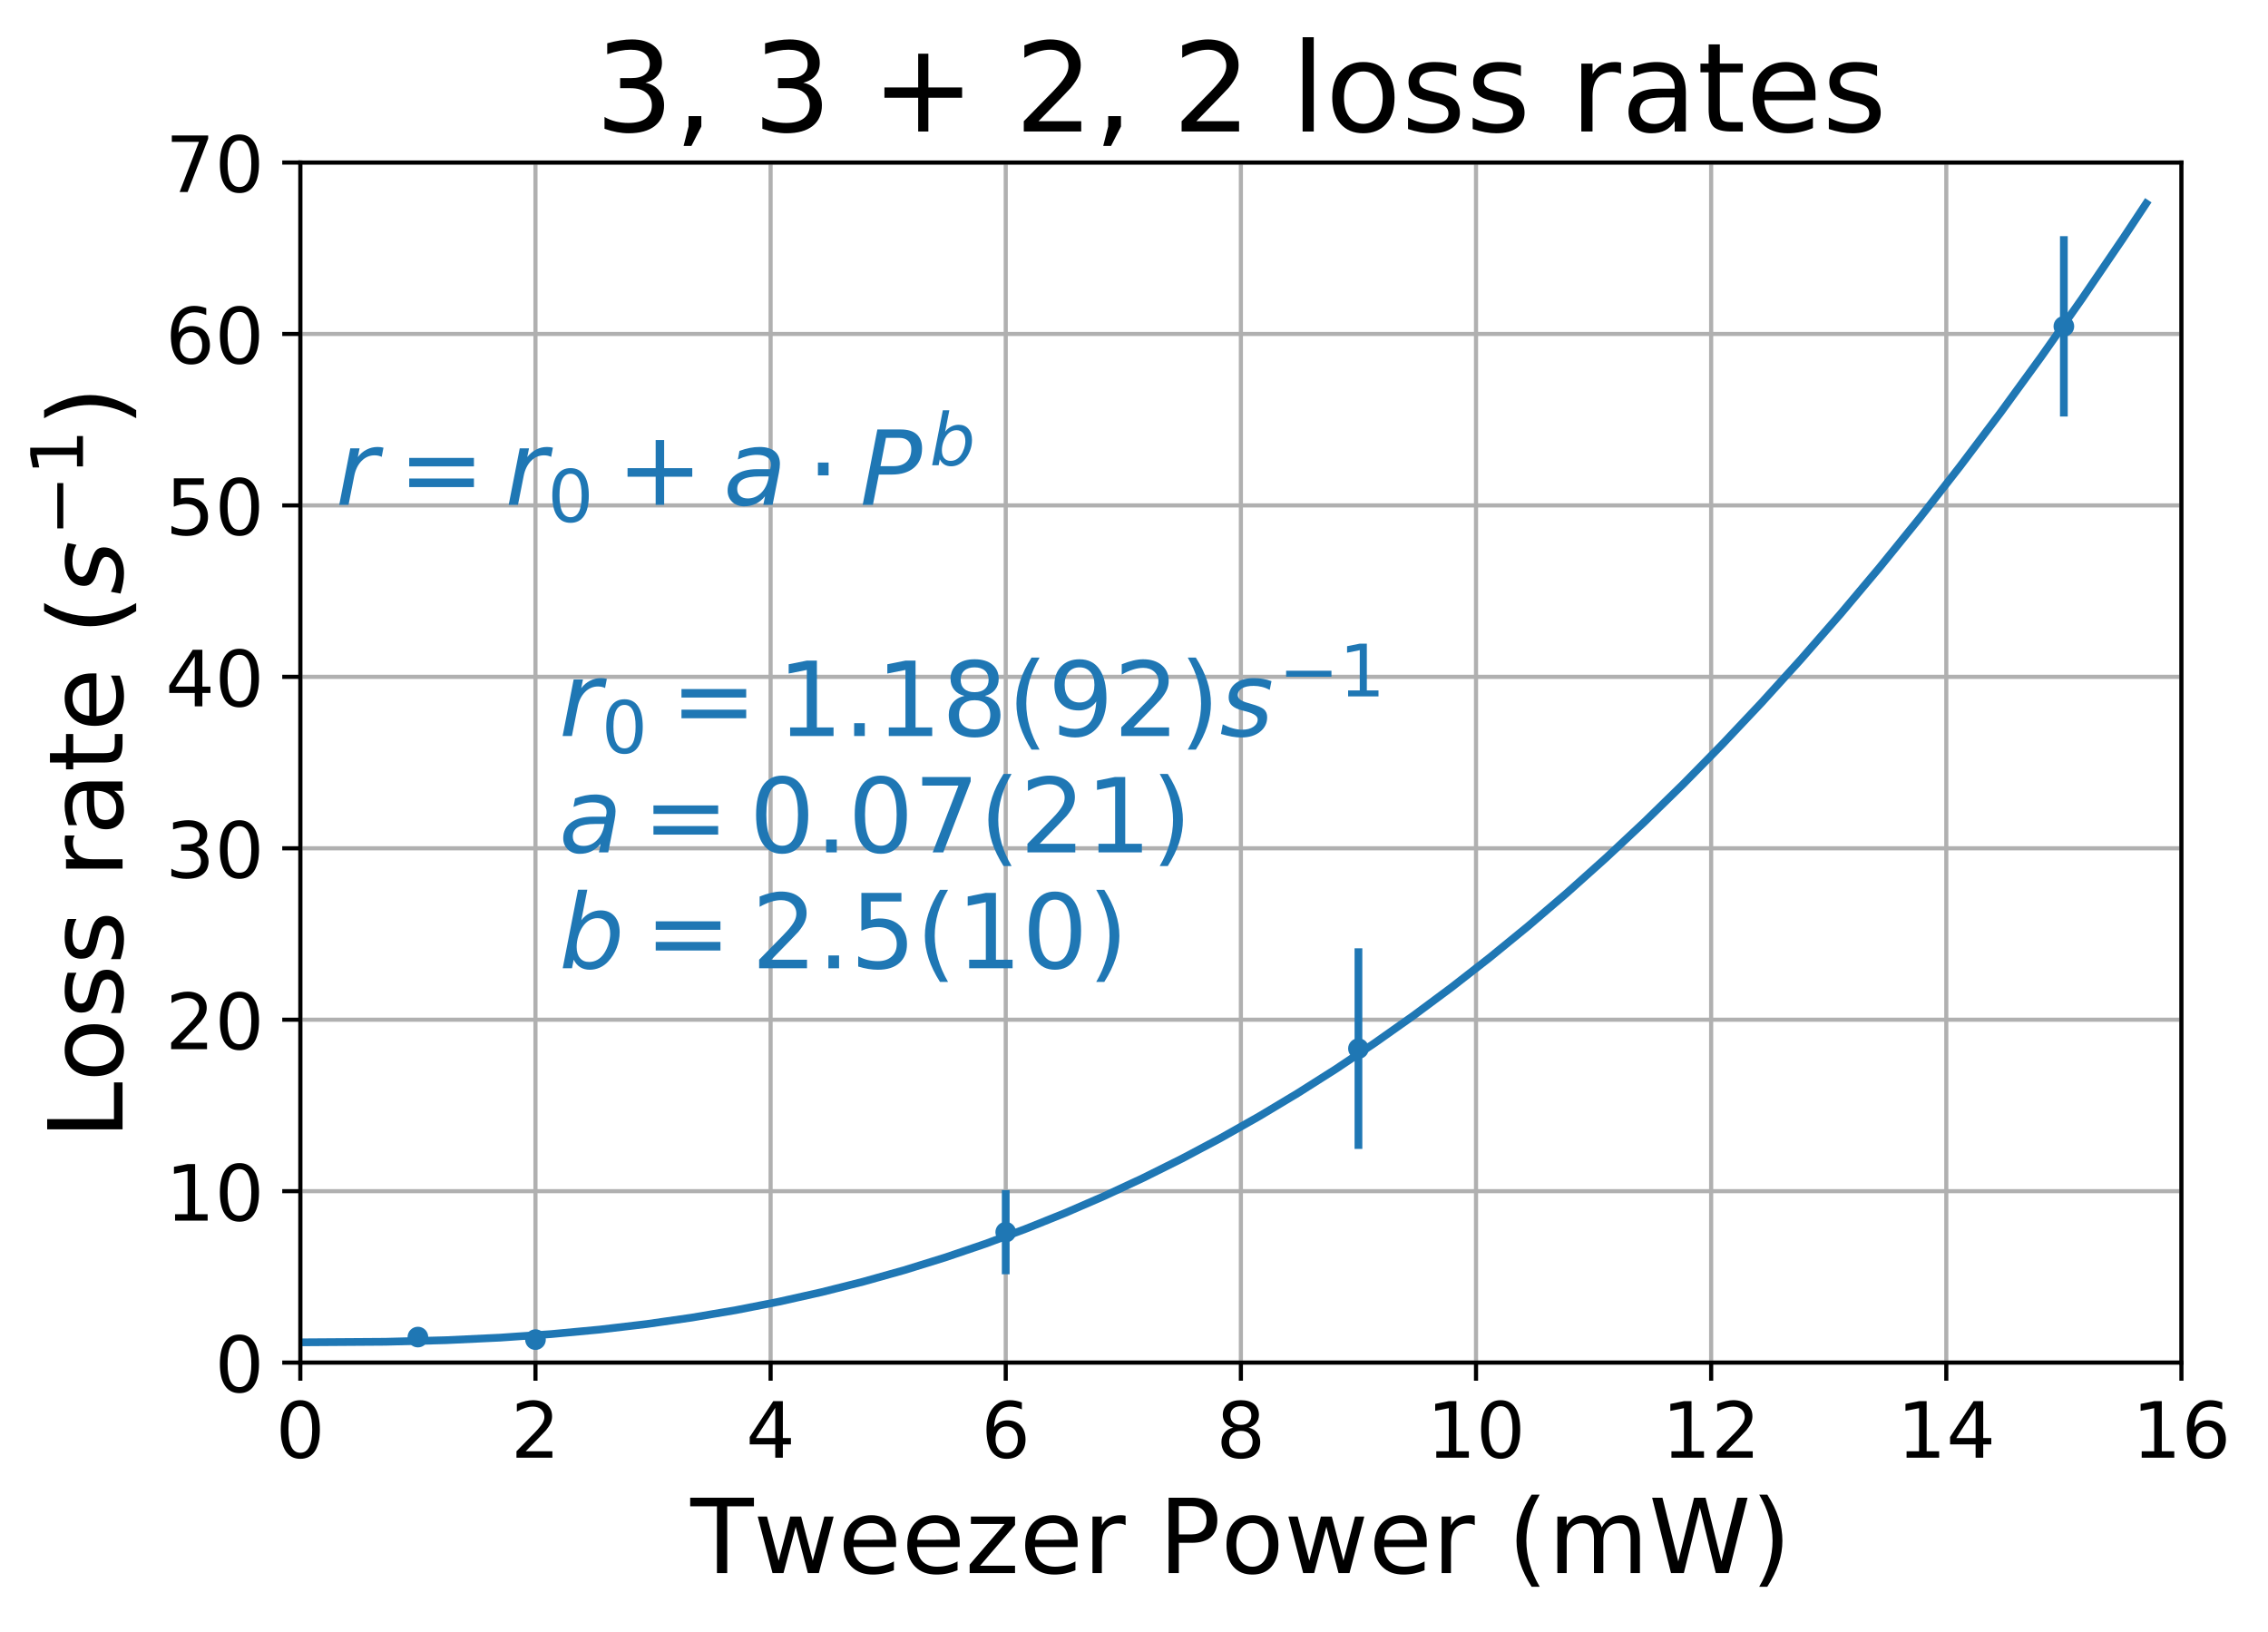
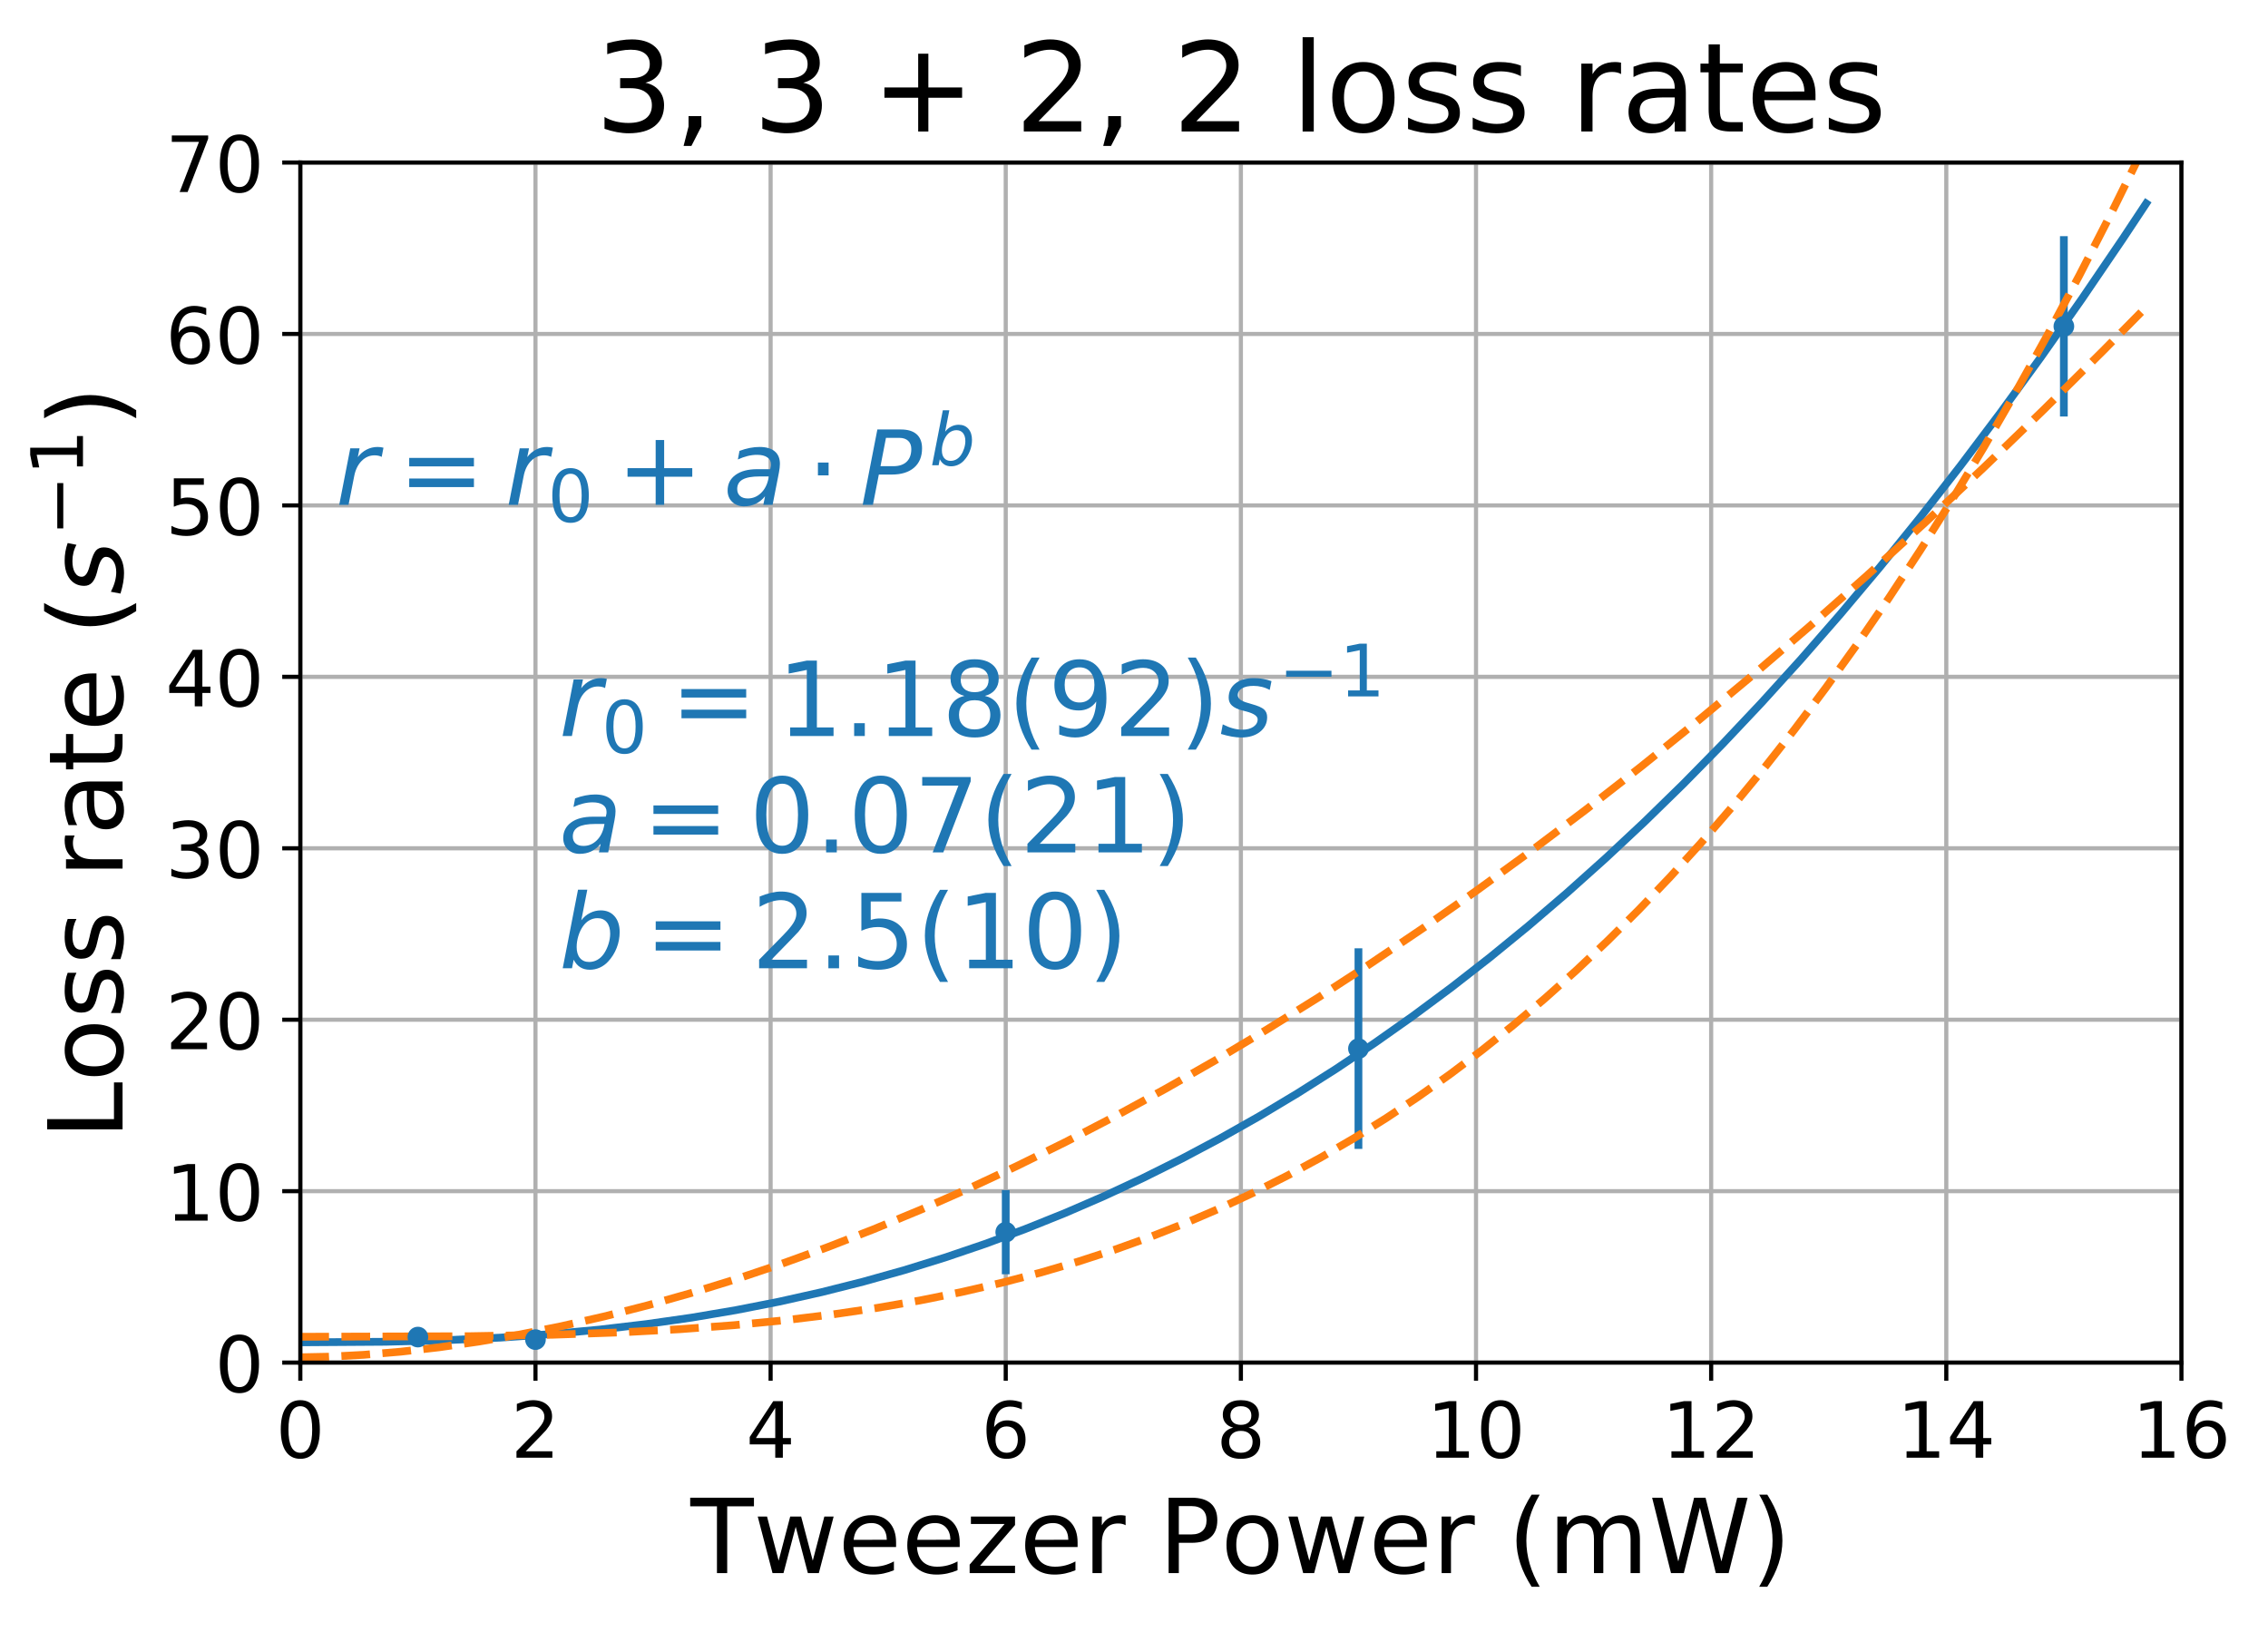
<svg xmlns="http://www.w3.org/2000/svg" xmlns:xlink="http://www.w3.org/1999/xlink" height="315.63pt" version="1.1" viewBox="0 0 438.663 315.63" width="438.663pt">
  <defs>
    <style type="text/css">
*{stroke-linecap:butt;stroke-linejoin:round;}
  </style>
  </defs>
  <g id="figure_1">
    <g id="patch_1">
      <path d="M 0 315.63  L 438.663 315.63  L 438.663 0  L 0 0  z " style="fill:none;" />
    </g>
    <g id="axes_1">
      <g id="patch_2">
        <path d="M 58.087 263.556  L 421.92 263.556  L 421.92 31.436  L 58.087 31.436  z " style="fill:none;" />
      </g>
      <g id="matplotlib.axis_1">
        <g id="xtick_1">
          <g id="line2d_1">
            <path clip-path="url(#pffd0f5ab5b)" d="M 58.087 263.556  L 58.087 31.436  " style="fill:none;stroke:#b0b0b0;stroke-linecap:square;stroke-width:0.8;" />
          </g>
          <g id="line2d_2">
            <defs>
              <path d="M 0 0  L 0 3.5  " id="m005f0a59be" style="stroke:#000000;stroke-width:0.8;" />
            </defs>
            <g>
              <use style="stroke:#000000;stroke-width:0.8;" x="58.087" xlink:href="#m005f0a59be" y="263.556" />
            </g>
          </g>
          <g id="text_1">
            <defs>
              <path d="M 31.781 66.406  Q 24.172 66.406 20.328 58.906  Q 16.5 51.422 16.5 36.375  Q 16.5 21.391 20.328 13.891  Q 24.172 6.391 31.781 6.391  Q 39.453 6.391 43.281 13.891  Q 47.125 21.391 47.125 36.375  Q 47.125 51.422 43.281 58.906  Q 39.453 66.406 31.781 66.406  z M 31.781 74.219  Q 44.047 74.219 50.516 64.516  Q 56.984 54.828 56.984 36.375  Q 56.984 17.969 50.516 8.266  Q 44.047 -1.422 31.781 -1.422  Q 19.531 -1.422 13.062 8.266  Q 6.594 17.969 6.594 36.375  Q 6.594 54.828 13.062 64.516  Q 19.531 74.219 31.781 74.219  z " id="DejaVuSans-48" />
            </defs>
            <g transform="translate(53.31562 281.9539)scale(0.15 -0.15)">
              <use xlink:href="#DejaVuSans-48" />
            </g>
          </g>
        </g>
        <g id="xtick_2">
          <g id="line2d_3">
            <path clip-path="url(#pffd0f5ab5b)" d="M 103.567 263.556  L 103.567 31.436  " style="fill:none;stroke:#b0b0b0;stroke-linecap:square;stroke-width:0.8;" />
          </g>
          <g id="line2d_4">
            <g>
              <use style="stroke:#000000;stroke-width:0.8;" x="103.567" xlink:href="#m005f0a59be" y="263.556" />
            </g>
          </g>
          <g id="text_2">
            <defs>
              <path d="M 19.188 8.297  L 53.609 8.297  L 53.609 0  L 7.328 0  L 7.328 8.297  Q 12.938 14.109 22.625 23.891  Q 32.328 33.688 34.812 36.531  Q 39.547 41.844 41.422 45.531  Q 43.312 49.219 43.312 52.781  Q 43.312 58.594 39.234 62.25  Q 35.156 65.922 28.609 65.922  Q 23.969 65.922 18.812 64.312  Q 13.672 62.703 7.812 59.422  L 7.812 69.391  Q 13.766 71.781 18.938 73  Q 24.125 74.219 28.422 74.219  Q 39.75 74.219 46.484 68.547  Q 53.219 62.891 53.219 53.422  Q 53.219 48.922 51.531 44.891  Q 49.859 40.875 45.406 35.406  Q 44.188 33.984 37.641 27.219  Q 31.109 20.453 19.188 8.297  z " id="DejaVuSans-50" />
            </defs>
            <g transform="translate(98.79462 281.9539)scale(0.15 -0.15)">
              <use xlink:href="#DejaVuSans-50" />
            </g>
          </g>
        </g>
        <g id="xtick_3">
          <g id="line2d_5">
            <path clip-path="url(#pffd0f5ab5b)" d="M 149.046 263.556  L 149.046 31.436  " style="fill:none;stroke:#b0b0b0;stroke-linecap:square;stroke-width:0.8;" />
          </g>
          <g id="line2d_6">
            <g>
              <use style="stroke:#000000;stroke-width:0.8;" x="149.046" xlink:href="#m005f0a59be" y="263.556" />
            </g>
          </g>
          <g id="text_3">
            <defs>
              <path d="M 37.797 64.312  L 12.891 25.391  L 37.797 25.391  z M 35.203 72.906  L 47.609 72.906  L 47.609 25.391  L 58.016 25.391  L 58.016 17.188  L 47.609 17.188  L 47.609 0  L 37.797 0  L 37.797 17.188  L 4.891 17.188  L 4.891 26.703  z " id="DejaVuSans-52" />
            </defs>
            <g transform="translate(144.2736 281.9539)scale(0.15 -0.15)">
              <use xlink:href="#DejaVuSans-52" />
            </g>
          </g>
        </g>
        <g id="xtick_4">
          <g id="line2d_7">
            <path clip-path="url(#pffd0f5ab5b)" d="M 194.524 263.556  L 194.524 31.436  " style="fill:none;stroke:#b0b0b0;stroke-linecap:square;stroke-width:0.8;" />
          </g>
          <g id="line2d_8">
            <g>
              <use style="stroke:#000000;stroke-width:0.8;" x="194.524" xlink:href="#m005f0a59be" y="263.556" />
            </g>
          </g>
          <g id="text_4">
            <defs>
              <path d="M 33.016 40.375  Q 26.375 40.375 22.484 35.828  Q 18.609 31.297 18.609 23.391  Q 18.609 15.531 22.484 10.953  Q 26.375 6.391 33.016 6.391  Q 39.656 6.391 43.531 10.953  Q 47.406 15.531 47.406 23.391  Q 47.406 31.297 43.531 35.828  Q 39.656 40.375 33.016 40.375  z M 52.594 71.297  L 52.594 62.312  Q 48.875 64.062 45.094 64.984  Q 41.312 65.922 37.594 65.922  Q 27.828 65.922 22.672 59.328  Q 17.531 52.734 16.797 39.406  Q 19.672 43.656 24.016 45.922  Q 28.375 48.188 33.594 48.188  Q 44.578 48.188 50.953 41.516  Q 57.328 34.859 57.328 23.391  Q 57.328 12.156 50.688 5.359  Q 44.047 -1.422 33.016 -1.422  Q 20.359 -1.422 13.672 8.266  Q 6.984 17.969 6.984 36.375  Q 6.984 53.656 15.188 63.938  Q 23.391 74.219 37.203 74.219  Q 40.922 74.219 44.703 73.484  Q 48.484 72.75 52.594 71.297  z " id="DejaVuSans-54" />
            </defs>
            <g transform="translate(189.7526 281.9539)scale(0.15 -0.15)">
              <use xlink:href="#DejaVuSans-54" />
            </g>
          </g>
        </g>
        <g id="xtick_5">
          <g id="line2d_9">
            <path clip-path="url(#pffd0f5ab5b)" d="M 240.004 263.556  L 240.004 31.436  " style="fill:none;stroke:#b0b0b0;stroke-linecap:square;stroke-width:0.8;" />
          </g>
          <g id="line2d_10">
            <g>
              <use style="stroke:#000000;stroke-width:0.8;" x="240.004" xlink:href="#m005f0a59be" y="263.556" />
            </g>
          </g>
          <g id="text_5">
            <defs>
              <path d="M 31.781 34.625  Q 24.75 34.625 20.719 30.859  Q 16.703 27.094 16.703 20.516  Q 16.703 13.922 20.719 10.156  Q 24.75 6.391 31.781 6.391  Q 38.812 6.391 42.859 10.172  Q 46.922 13.969 46.922 20.516  Q 46.922 27.094 42.891 30.859  Q 38.875 34.625 31.781 34.625  z M 21.922 38.812  Q 15.578 40.375 12.031 44.719  Q 8.5 49.078 8.5 55.328  Q 8.5 64.062 14.719 69.141  Q 20.953 74.219 31.781 74.219  Q 42.672 74.219 48.875 69.141  Q 55.078 64.062 55.078 55.328  Q 55.078 49.078 51.531 44.719  Q 48 40.375 41.703 38.812  Q 48.828 37.156 52.797 32.312  Q 56.781 27.484 56.781 20.516  Q 56.781 9.906 50.312 4.234  Q 43.844 -1.422 31.781 -1.422  Q 19.734 -1.422 13.25 4.234  Q 6.781 9.906 6.781 20.516  Q 6.781 27.484 10.781 32.312  Q 14.797 37.156 21.922 38.812  z M 18.312 54.391  Q 18.312 48.734 21.844 45.562  Q 25.391 42.391 31.781 42.391  Q 38.141 42.391 41.719 45.562  Q 45.312 48.734 45.312 54.391  Q 45.312 60.062 41.719 63.234  Q 38.141 66.406 31.781 66.406  Q 25.391 66.406 21.844 63.234  Q 18.312 60.062 18.312 54.391  z " id="DejaVuSans-56" />
            </defs>
            <g transform="translate(235.2316 281.9539)scale(0.15 -0.15)">
              <use xlink:href="#DejaVuSans-56" />
            </g>
          </g>
        </g>
        <g id="xtick_6">
          <g id="line2d_11">
            <path clip-path="url(#pffd0f5ab5b)" d="M 285.483 263.556  L 285.483 31.436  " style="fill:none;stroke:#b0b0b0;stroke-linecap:square;stroke-width:0.8;" />
          </g>
          <g id="line2d_12">
            <g>
              <use style="stroke:#000000;stroke-width:0.8;" x="285.483" xlink:href="#m005f0a59be" y="263.556" />
            </g>
          </g>
          <g id="text_6">
            <defs>
              <path d="M 12.406 8.297  L 28.516 8.297  L 28.516 63.922  L 10.984 60.406  L 10.984 69.391  L 28.422 72.906  L 38.281 72.906  L 38.281 8.297  L 54.391 8.297  L 54.391 0  L 12.406 0  z " id="DejaVuSans-49" />
            </defs>
            <g transform="translate(275.9388 281.9539)scale(0.15 -0.15)">
              <use xlink:href="#DejaVuSans-49" />
              <use x="63.623" xlink:href="#DejaVuSans-48" />
            </g>
          </g>
        </g>
        <g id="xtick_7">
          <g id="line2d_13">
            <path clip-path="url(#pffd0f5ab5b)" d="M 330.962 263.556  L 330.962 31.436  " style="fill:none;stroke:#b0b0b0;stroke-linecap:square;stroke-width:0.8;" />
          </g>
          <g id="line2d_14">
            <g>
              <use style="stroke:#000000;stroke-width:0.8;" x="330.962" xlink:href="#m005f0a59be" y="263.556" />
            </g>
          </g>
          <g id="text_7">
            <g transform="translate(321.4178 281.9539)scale(0.15 -0.15)">
              <use xlink:href="#DejaVuSans-49" />
              <use x="63.623" xlink:href="#DejaVuSans-50" />
            </g>
          </g>
        </g>
        <g id="xtick_8">
          <g id="line2d_15">
            <path clip-path="url(#pffd0f5ab5b)" d="M 376.44 263.556  L 376.44 31.436  " style="fill:none;stroke:#b0b0b0;stroke-linecap:square;stroke-width:0.8;" />
          </g>
          <g id="line2d_16">
            <g>
              <use style="stroke:#000000;stroke-width:0.8;" x="376.44" xlink:href="#m005f0a59be" y="263.556" />
            </g>
          </g>
          <g id="text_8">
            <g transform="translate(366.8967 281.9539)scale(0.15 -0.15)">
              <use xlink:href="#DejaVuSans-49" />
              <use x="63.623" xlink:href="#DejaVuSans-52" />
            </g>
          </g>
        </g>
        <g id="xtick_9">
          <g id="line2d_17">
            <path clip-path="url(#pffd0f5ab5b)" d="M 421.92 263.556  L 421.92 31.436  " style="fill:none;stroke:#b0b0b0;stroke-linecap:square;stroke-width:0.8;" />
          </g>
          <g id="line2d_18">
            <g>
              <use style="stroke:#000000;stroke-width:0.8;" x="421.92" xlink:href="#m005f0a59be" y="263.556" />
            </g>
          </g>
          <g id="text_9">
            <g transform="translate(412.3757 281.9539)scale(0.15 -0.15)">
              <use xlink:href="#DejaVuSans-49" />
              <use x="63.623" xlink:href="#DejaVuSans-54" />
            </g>
          </g>
        </g>
        <g id="text_10">
          <defs>
            <path d="M -0.297 72.906  L 61.375 72.906  L 61.375 64.594  L 35.5 64.594  L 35.5 0  L 25.594 0  L 25.594 64.594  L -0.297 64.594  z " id="DejaVuSans-84" />
            <path d="M 4.203 54.688  L 13.188 54.688  L 24.422 12.016  L 35.594 54.688  L 46.188 54.688  L 57.422 12.016  L 68.609 54.688  L 77.594 54.688  L 63.281 0  L 52.688 0  L 40.922 44.828  L 29.109 0  L 18.5 0  z " id="DejaVuSans-119" />
            <path d="M 56.203 29.594  L 56.203 25.203  L 14.891 25.203  Q 15.484 15.922 20.484 11.062  Q 25.484 6.203 34.422 6.203  Q 39.594 6.203 44.453 7.469  Q 49.312 8.734 54.109 11.281  L 54.109 2.781  Q 49.266 0.734 44.188 -0.344  Q 39.109 -1.422 33.891 -1.422  Q 20.797 -1.422 13.156 6.188  Q 5.516 13.812 5.516 26.812  Q 5.516 40.234 12.766 48.109  Q 20.016 56 32.328 56  Q 43.359 56 49.781 48.891  Q 56.203 41.797 56.203 29.594  z M 47.219 32.234  Q 47.125 39.594 43.094 43.984  Q 39.062 48.391 32.422 48.391  Q 24.906 48.391 20.391 44.141  Q 15.875 39.891 15.188 32.172  z " id="DejaVuSans-101" />
            <path d="M 5.516 54.688  L 48.188 54.688  L 48.188 46.484  L 14.406 7.172  L 48.188 7.172  L 48.188 0  L 4.297 0  L 4.297 8.203  L 38.094 47.516  L 5.516 47.516  z " id="DejaVuSans-122" />
            <path d="M 41.109 46.297  Q 39.594 47.172 37.812 47.578  Q 36.031 48 33.891 48  Q 26.266 48 22.188 43.047  Q 18.109 38.094 18.109 28.812  L 18.109 0  L 9.078 0  L 9.078 54.688  L 18.109 54.688  L 18.109 46.188  Q 20.953 51.172 25.484 53.578  Q 30.031 56 36.531 56  Q 37.453 56 38.578 55.875  Q 39.703 55.766 41.062 55.516  z " id="DejaVuSans-114" />
            <path id="DejaVuSans-32" />
            <path d="M 19.672 64.797  L 19.672 37.406  L 32.078 37.406  Q 38.969 37.406 42.719 40.969  Q 46.484 44.531 46.484 51.125  Q 46.484 57.672 42.719 61.234  Q 38.969 64.797 32.078 64.797  z M 9.812 72.906  L 32.078 72.906  Q 44.344 72.906 50.609 67.359  Q 56.891 61.812 56.891 51.125  Q 56.891 40.328 50.609 34.812  Q 44.344 29.297 32.078 29.297  L 19.672 29.297  L 19.672 0  L 9.812 0  z " id="DejaVuSans-80" />
            <path d="M 30.609 48.391  Q 23.391 48.391 19.188 42.75  Q 14.984 37.109 14.984 27.297  Q 14.984 17.484 19.156 11.844  Q 23.344 6.203 30.609 6.203  Q 37.797 6.203 41.984 11.859  Q 46.188 17.531 46.188 27.297  Q 46.188 37.016 41.984 42.703  Q 37.797 48.391 30.609 48.391  z M 30.609 56  Q 42.328 56 49.016 48.375  Q 55.719 40.766 55.719 27.297  Q 55.719 13.875 49.016 6.219  Q 42.328 -1.422 30.609 -1.422  Q 18.844 -1.422 12.172 6.219  Q 5.516 13.875 5.516 27.297  Q 5.516 40.766 12.172 48.375  Q 18.844 56 30.609 56  z " id="DejaVuSans-111" />
            <path d="M 31 75.875  Q 24.469 64.656 21.281 53.656  Q 18.109 42.672 18.109 31.391  Q 18.109 20.125 21.312 9.062  Q 24.516 -2 31 -13.188  L 23.188 -13.188  Q 15.875 -1.703 12.234 9.375  Q 8.594 20.453 8.594 31.391  Q 8.594 42.281 12.203 53.312  Q 15.828 64.359 23.188 75.875  z " id="DejaVuSans-40" />
            <path d="M 52 44.188  Q 55.375 50.25 60.062 53.125  Q 64.75 56 71.094 56  Q 79.641 56 84.281 50.016  Q 88.922 44.047 88.922 33.016  L 88.922 0  L 79.891 0  L 79.891 32.719  Q 79.891 40.578 77.094 44.375  Q 74.312 48.188 68.609 48.188  Q 61.625 48.188 57.562 43.547  Q 53.516 38.922 53.516 30.906  L 53.516 0  L 44.484 0  L 44.484 32.719  Q 44.484 40.625 41.703 44.406  Q 38.922 48.188 33.109 48.188  Q 26.219 48.188 22.156 43.531  Q 18.109 38.875 18.109 30.906  L 18.109 0  L 9.078 0  L 9.078 54.688  L 18.109 54.688  L 18.109 46.188  Q 21.188 51.219 25.484 53.609  Q 29.781 56 35.688 56  Q 41.656 56 45.828 52.969  Q 50 49.953 52 44.188  z " id="DejaVuSans-109" />
            <path d="M 3.328 72.906  L 13.281 72.906  L 28.609 11.281  L 43.891 72.906  L 54.984 72.906  L 70.312 11.281  L 85.594 72.906  L 95.609 72.906  L 77.297 0  L 64.891 0  L 49.516 63.281  L 33.984 0  L 21.578 0  z " id="DejaVuSans-87" />
            <path d="M 8.016 75.875  L 15.828 75.875  Q 23.141 64.359 26.781 53.312  Q 30.422 42.281 30.422 31.391  Q 30.422 20.453 26.781 9.375  Q 23.141 -1.703 15.828 -13.188  L 8.016 -13.188  Q 14.5 -2 17.703 9.062  Q 20.906 20.125 20.906 31.391  Q 20.906 42.672 17.703 53.656  Q 14.5 64.656 8.016 75.875  z " id="DejaVuSans-41" />
          </defs>
          <g transform="translate(133.5504 304.2703)scale(0.2 -0.2)">
            <use xlink:href="#DejaVuSans-84" />
            <use x="60.834" xlink:href="#DejaVuSans-119" />
            <use x="142.621" xlink:href="#DejaVuSans-101" />
            <use x="204.145" xlink:href="#DejaVuSans-101" />
            <use x="265.668" xlink:href="#DejaVuSans-122" />
            <use x="318.158" xlink:href="#DejaVuSans-101" />
            <use x="379.682" xlink:href="#DejaVuSans-114" />
            <use x="420.795" xlink:href="#DejaVuSans-32" />
            <use x="452.582" xlink:href="#DejaVuSans-80" />
            <use x="512.838" xlink:href="#DejaVuSans-111" />
            <use x="574.02" xlink:href="#DejaVuSans-119" />
            <use x="655.807" xlink:href="#DejaVuSans-101" />
            <use x="717.33" xlink:href="#DejaVuSans-114" />
            <use x="758.443" xlink:href="#DejaVuSans-32" />
            <use x="790.23" xlink:href="#DejaVuSans-40" />
            <use x="829.244" xlink:href="#DejaVuSans-109" />
            <use x="926.656" xlink:href="#DejaVuSans-87" />
            <use x="1025.533" xlink:href="#DejaVuSans-41" />
          </g>
        </g>
      </g>
      <g id="matplotlib.axis_2">
        <g id="ytick_1">
          <g id="line2d_19">
            <path clip-path="url(#pffd0f5ab5b)" d="M 58.087 263.556  L 421.92 263.556  " style="fill:none;stroke:#b0b0b0;stroke-linecap:square;stroke-width:0.8;" />
          </g>
          <g id="line2d_20">
            <defs>
              <path d="M 0 0  L -3.5 0  " id="mc3ce260a5b" style="stroke:#000000;stroke-width:0.8;" />
            </defs>
            <g>
              <use style="stroke:#000000;stroke-width:0.8;" x="58.087" xlink:href="#mc3ce260a5b" y="263.556" />
            </g>
          </g>
          <g id="text_11">
            <g transform="translate(41.54375 269.2551)scale(0.15 -0.15)">
              <use xlink:href="#DejaVuSans-48" />
            </g>
          </g>
        </g>
        <g id="ytick_2">
          <g id="line2d_21">
            <path clip-path="url(#pffd0f5ab5b)" d="M 58.087 230.396  L 421.92 230.396  " style="fill:none;stroke:#b0b0b0;stroke-linecap:square;stroke-width:0.8;" />
          </g>
          <g id="line2d_22">
            <g>
              <use style="stroke:#000000;stroke-width:0.8;" x="58.087" xlink:href="#mc3ce260a5b" y="230.396" />
            </g>
          </g>
          <g id="text_12">
            <g transform="translate(32 236.0951)scale(0.15 -0.15)">
              <use xlink:href="#DejaVuSans-49" />
              <use x="63.623" xlink:href="#DejaVuSans-48" />
            </g>
          </g>
        </g>
        <g id="ytick_3">
          <g id="line2d_23">
            <path clip-path="url(#pffd0f5ab5b)" d="M 58.087 197.236  L 421.92 197.236  " style="fill:none;stroke:#b0b0b0;stroke-linecap:square;stroke-width:0.8;" />
          </g>
          <g id="line2d_24">
            <g>
              <use style="stroke:#000000;stroke-width:0.8;" x="58.087" xlink:href="#mc3ce260a5b" y="197.236" />
            </g>
          </g>
          <g id="text_13">
            <g transform="translate(32 202.9351)scale(0.15 -0.15)">
              <use xlink:href="#DejaVuSans-50" />
              <use x="63.623" xlink:href="#DejaVuSans-48" />
            </g>
          </g>
        </g>
        <g id="ytick_4">
          <g id="line2d_25">
            <path clip-path="url(#pffd0f5ab5b)" d="M 58.087 164.076  L 421.92 164.076  " style="fill:none;stroke:#b0b0b0;stroke-linecap:square;stroke-width:0.8;" />
          </g>
          <g id="line2d_26">
            <g>
              <use style="stroke:#000000;stroke-width:0.8;" x="58.087" xlink:href="#mc3ce260a5b" y="164.076" />
            </g>
          </g>
          <g id="text_14">
            <defs>
              <path d="M 40.578 39.312  Q 47.656 37.797 51.625 33  Q 55.609 28.219 55.609 21.188  Q 55.609 10.406 48.188 4.484  Q 40.766 -1.422 27.094 -1.422  Q 22.516 -1.422 17.656 -0.516  Q 12.797 0.391 7.625 2.203  L 7.625 11.719  Q 11.719 9.328 16.594 8.109  Q 21.484 6.891 26.812 6.891  Q 36.078 6.891 40.938 10.547  Q 45.797 14.203 45.797 21.188  Q 45.797 27.641 41.281 31.266  Q 36.766 34.906 28.719 34.906  L 20.219 34.906  L 20.219 43.016  L 29.109 43.016  Q 36.375 43.016 40.234 45.922  Q 44.094 48.828 44.094 54.297  Q 44.094 59.906 40.109 62.906  Q 36.141 65.922 28.719 65.922  Q 24.656 65.922 20.016 65.031  Q 15.375 64.156 9.812 62.312  L 9.812 71.094  Q 15.438 72.656 20.344 73.438  Q 25.25 74.219 29.594 74.219  Q 40.828 74.219 47.359 69.109  Q 53.906 64.016 53.906 55.328  Q 53.906 49.266 50.438 45.094  Q 46.969 40.922 40.578 39.312  z " id="DejaVuSans-51" />
            </defs>
            <g transform="translate(32 169.7751)scale(0.15 -0.15)">
              <use xlink:href="#DejaVuSans-51" />
              <use x="63.623" xlink:href="#DejaVuSans-48" />
            </g>
          </g>
        </g>
        <g id="ytick_5">
          <g id="line2d_27">
            <path clip-path="url(#pffd0f5ab5b)" d="M 58.087 130.916  L 421.92 130.916  " style="fill:none;stroke:#b0b0b0;stroke-linecap:square;stroke-width:0.8;" />
          </g>
          <g id="line2d_28">
            <g>
              <use style="stroke:#000000;stroke-width:0.8;" x="58.087" xlink:href="#mc3ce260a5b" y="130.916" />
            </g>
          </g>
          <g id="text_15">
            <g transform="translate(32 136.6151)scale(0.15 -0.15)">
              <use xlink:href="#DejaVuSans-52" />
              <use x="63.623" xlink:href="#DejaVuSans-48" />
            </g>
          </g>
        </g>
        <g id="ytick_6">
          <g id="line2d_29">
            <path clip-path="url(#pffd0f5ab5b)" d="M 58.087 97.756  L 421.92 97.756  " style="fill:none;stroke:#b0b0b0;stroke-linecap:square;stroke-width:0.8;" />
          </g>
          <g id="line2d_30">
            <g>
              <use style="stroke:#000000;stroke-width:0.8;" x="58.087" xlink:href="#mc3ce260a5b" y="97.756" />
            </g>
          </g>
          <g id="text_16">
            <defs>
              <path d="M 10.797 72.906  L 49.516 72.906  L 49.516 64.594  L 19.828 64.594  L 19.828 46.734  Q 21.969 47.469 24.109 47.828  Q 26.266 48.188 28.422 48.188  Q 40.625 48.188 47.75 41.5  Q 54.891 34.812 54.891 23.391  Q 54.891 11.625 47.562 5.094  Q 40.234 -1.422 26.906 -1.422  Q 22.312 -1.422 17.547 -0.641  Q 12.797 0.141 7.719 1.703  L 7.719 11.625  Q 12.109 9.234 16.797 8.062  Q 21.484 6.891 26.703 6.891  Q 35.156 6.891 40.078 11.328  Q 45.016 15.766 45.016 23.391  Q 45.016 31 40.078 35.438  Q 35.156 39.891 26.703 39.891  Q 22.75 39.891 18.812 39.016  Q 14.891 38.141 10.797 36.281  z " id="DejaVuSans-53" />
            </defs>
            <g transform="translate(32 103.4551)scale(0.15 -0.15)">
              <use xlink:href="#DejaVuSans-53" />
              <use x="63.623" xlink:href="#DejaVuSans-48" />
            </g>
          </g>
        </g>
        <g id="ytick_7">
          <g id="line2d_31">
            <path clip-path="url(#pffd0f5ab5b)" d="M 58.087 64.596  L 421.92 64.596  " style="fill:none;stroke:#b0b0b0;stroke-linecap:square;stroke-width:0.8;" />
          </g>
          <g id="line2d_32">
            <g>
              <use style="stroke:#000000;stroke-width:0.8;" x="58.087" xlink:href="#mc3ce260a5b" y="64.596" />
            </g>
          </g>
          <g id="text_17">
            <g transform="translate(32 70.29508)scale(0.15 -0.15)">
              <use xlink:href="#DejaVuSans-54" />
              <use x="63.623" xlink:href="#DejaVuSans-48" />
            </g>
          </g>
        </g>
        <g id="ytick_8">
          <g id="line2d_33">
            <path clip-path="url(#pffd0f5ab5b)" d="M 58.087 31.436  L 421.92 31.436  " style="fill:none;stroke:#b0b0b0;stroke-linecap:square;stroke-width:0.8;" />
          </g>
          <g id="line2d_34">
            <g>
              <use style="stroke:#000000;stroke-width:0.8;" x="58.087" xlink:href="#mc3ce260a5b" y="31.436" />
            </g>
          </g>
          <g id="text_18">
            <defs>
              <path d="M 8.203 72.906  L 55.078 72.906  L 55.078 68.703  L 28.609 0  L 18.312 0  L 43.219 64.594  L 8.203 64.594  z " id="DejaVuSans-55" />
            </defs>
            <g transform="translate(32 37.13508)scale(0.15 -0.15)">
              <use xlink:href="#DejaVuSans-55" />
              <use x="63.623" xlink:href="#DejaVuSans-48" />
            </g>
          </g>
        </g>
        <g id="text_19">
          <defs>
            <path d="M 9.812 72.906  L 19.672 72.906  L 19.672 8.297  L 55.172 8.297  L 55.172 0  L 9.812 0  z " id="DejaVuSans-76" />
            <path d="M 44.281 53.078  L 44.281 44.578  Q 40.484 46.531 36.375 47.5  Q 32.281 48.484 27.875 48.484  Q 21.188 48.484 17.844 46.438  Q 14.5 44.391 14.5 40.281  Q 14.5 37.156 16.891 35.375  Q 19.281 33.594 26.516 31.984  L 29.594 31.297  Q 39.156 29.25 43.188 25.516  Q 47.219 21.781 47.219 15.094  Q 47.219 7.469 41.188 3.016  Q 35.156 -1.422 24.609 -1.422  Q 20.219 -1.422 15.453 -0.562  Q 10.688 0.297 5.422 2  L 5.422 11.281  Q 10.406 8.688 15.234 7.391  Q 20.062 6.109 24.812 6.109  Q 31.156 6.109 34.562 8.281  Q 37.984 10.453 37.984 14.406  Q 37.984 18.062 35.516 20.016  Q 33.062 21.969 24.703 23.781  L 21.578 24.516  Q 13.234 26.266 9.516 29.906  Q 5.812 33.547 5.812 39.891  Q 5.812 47.609 11.281 51.797  Q 16.75 56 26.812 56  Q 31.781 56 36.172 55.266  Q 40.578 54.547 44.281 53.078  z " id="DejaVuSans-115" />
            <path d="M 34.281 27.484  Q 23.391 27.484 19.188 25  Q 14.984 22.516 14.984 16.5  Q 14.984 11.719 18.141 8.906  Q 21.297 6.109 26.703 6.109  Q 34.188 6.109 38.703 11.406  Q 43.219 16.703 43.219 25.484  L 43.219 27.484  z M 52.203 31.203  L 52.203 0  L 43.219 0  L 43.219 8.297  Q 40.141 3.328 35.547 0.953  Q 30.953 -1.422 24.312 -1.422  Q 15.922 -1.422 10.953 3.297  Q 6 8.016 6 15.922  Q 6 25.141 12.172 29.828  Q 18.359 34.516 30.609 34.516  L 43.219 34.516  L 43.219 35.406  Q 43.219 41.609 39.141 45  Q 35.062 48.391 27.688 48.391  Q 23 48.391 18.547 47.266  Q 14.109 46.141 10.016 43.891  L 10.016 52.203  Q 14.938 54.109 19.578 55.047  Q 24.219 56 28.609 56  Q 40.484 56 46.344 49.844  Q 52.203 43.703 52.203 31.203  z " id="DejaVuSans-97" />
            <path d="M 18.312 70.219  L 18.312 54.688  L 36.812 54.688  L 36.812 47.703  L 18.312 47.703  L 18.312 18.016  Q 18.312 11.328 20.141 9.422  Q 21.969 7.516 27.594 7.516  L 36.812 7.516  L 36.812 0  L 27.594 0  Q 17.188 0 13.234 3.875  Q 9.281 7.766 9.281 18.016  L 9.281 47.703  L 2.688 47.703  L 2.688 54.688  L 9.281 54.688  L 9.281 70.219  z " id="DejaVuSans-116" />
            <path d="M 50 53.078  L 48.297 44.578  Q 44.734 46.531 40.766 47.5  Q 36.812 48.484 32.625 48.484  Q 25.531 48.484 21.453 46.062  Q 17.391 43.656 17.391 39.5  Q 17.391 34.672 26.859 32.078  Q 27.594 31.891 27.938 31.781  L 30.812 30.906  Q 39.797 28.422 42.797 25.688  Q 45.797 22.953 45.797 18.219  Q 45.797 9.516 38.891 4.047  Q 31.984 -1.422 20.797 -1.422  Q 16.453 -1.422 11.672 -0.578  Q 6.891 0.25 1.125 2  L 2.875 11.281  Q 7.812 8.734 12.594 7.422  Q 17.391 6.109 21.781 6.109  Q 28.375 6.109 32.5 8.938  Q 36.625 11.766 36.625 16.109  Q 36.625 20.797 25.781 23.688  L 24.859 23.922  L 21.781 24.703  Q 14.938 26.516 11.766 29.469  Q 8.594 32.422 8.594 37.016  Q 8.594 45.75 15.156 50.875  Q 21.734 56 33.016 56  Q 37.453 56 41.672 55.266  Q 45.906 54.547 50 53.078  z " id="DejaVuSans-Oblique-115" />
            <path d="M 10.594 35.5  L 73.188 35.5  L 73.188 27.203  L 10.594 27.203  z " id="DejaVuSans-8722" />
          </defs>
          <g transform="translate(23.84062 220.3963)rotate(-90)scale(0.2 -0.2)">
            <use transform="translate(0 0.684375)" xlink:href="#DejaVuSans-76" />
            <use transform="translate(55.71289 0.684375)" xlink:href="#DejaVuSans-111" />
            <use transform="translate(116.8945 0.684375)" xlink:href="#DejaVuSans-115" />
            <use transform="translate(168.9941 0.684375)" xlink:href="#DejaVuSans-115" />
            <use transform="translate(221.0938 0.684375)" xlink:href="#DejaVuSans-32" />
            <use transform="translate(252.8809 0.684375)" xlink:href="#DejaVuSans-114" />
            <use transform="translate(293.9941 0.684375)" xlink:href="#DejaVuSans-97" />
            <use transform="translate(355.2734 0.684375)" xlink:href="#DejaVuSans-116" />
            <use transform="translate(394.4824 0.684375)" xlink:href="#DejaVuSans-101" />
            <use transform="translate(456.0059 0.684375)" xlink:href="#DejaVuSans-32" />
            <use transform="translate(487.793 0.684375)" xlink:href="#DejaVuSans-40" />
            <use transform="translate(526.8066 0.684375)" xlink:href="#DejaVuSans-Oblique-115" />
            <use transform="translate(583.5561 38.96563)scale(0.7)" xlink:href="#DejaVuSans-8722" />
            <use transform="translate(642.2085 38.96563)scale(0.7)" xlink:href="#DejaVuSans-49" />
            <use transform="translate(689.479 0.684375)" xlink:href="#DejaVuSans-41" />
          </g>
        </g>
      </g>
      <g id="LineCollection_1">
        <path clip-path="url(#pffd0f5ab5b)" d="M 80.827 259.762  L 80.827 257.472  " style="fill:none;stroke:#1f77b4;stroke-width:1.5;" />
        <path clip-path="url(#pffd0f5ab5b)" d="M 103.567 260.24  L 103.567 257.981  " style="fill:none;stroke:#1f77b4;stroke-width:1.5;" />
        <path clip-path="url(#pffd0f5ab5b)" d="M 194.524 246.473  L 194.524 230.183  " style="fill:none;stroke:#1f77b4;stroke-width:1.5;" />
        <path clip-path="url(#pffd0f5ab5b)" d="M 262.743 222.223  L 262.743 183.419  " style="fill:none;stroke:#1f77b4;stroke-width:1.5;" />
        <path clip-path="url(#pffd0f5ab5b)" d="M 399.18 80.566  L 399.18 45.685  " style="fill:none;stroke:#1f77b4;stroke-width:1.5;" />
      </g>
      <g id="line2d_35">
        <path clip-path="url(#pffd0f5ab5b)" d="M 58.087 259.636  L 74.547 259.526  L 86.223 259.221  L 96.756 258.725  L 106.61 258.04  L 116 257.166  L 125.034 256.104  L 133.781 254.852  L 142.315 253.408  L 150.669 251.77  L 158.882 249.934  L 166.951 247.902  L 174.913 245.668  L 182.768 243.233  L 190.552 240.588  L 198.264 237.731  L 205.904 234.664  L 213.51 231.371  L 221.043 227.867  L 228.541 224.135  L 236.039 220.154  L 243.501 215.94  L 250.964 211.468  L 258.39 206.759  L 265.817 201.786  L 273.243 196.544  L 280.67 191.031  L 288.096 185.24  L 295.559 179.138  L 303.021 172.747  L 310.519 166.031  L 318.017 159.016  L 325.551 151.662  L 333.12 143.96  L 340.689 135.94  L 348.294 127.558  L 355.935 118.805  L 363.612 109.673  L 371.324 100.153  L 379.107 90.189  L 386.927 79.816  L 394.782 69.024  L 402.672 57.804  L 410.635 46.093  L 415.098 39.356  L 415.098 39.356  " style="fill:none;stroke:#1f77b4;stroke-linecap:square;stroke-width:1.5;" />
      </g>
      <g id="line2d_36">
+         <path clip-path="url(#pffd0f5ab5b)" d="M 58.087 262.52  L 63.622 262.408  L 70.334 262.051  L 77.475 261.447  L 84.937 260.593  L 92.65 259.483  L 100.54 258.123  L 108.609 256.506  L 116.822 254.633  L 125.176 252.5  L 133.674 250.1  L 142.315 247.429  L 151.062 244.491  L 159.953 241.27  L 168.95 237.772  L 178.055 233.995  L 187.267 229.931  L 196.621 225.561  L 206.083 220.894  L 215.652 215.924  L 225.328 210.648  L 235.111 205.059  L 245.001 199.151  L 254.998 192.921  L 265.103 186.36  L 275.314 179.465  L 285.633 172.229  L 296.094 164.62  L 306.663 156.657  L 317.338 148.333  L 328.121 139.642  L 339.011 130.579  L 350.008 121.137  L 361.148 111.278  L 372.395 101.025  L 383.749 90.373  L 395.21 79.314  L 406.778 67.843  L 415.098 59.403  L 415.098 59.403  " style="fill:none;stroke:#ff7f0e;stroke-dasharray:5.55,2.4;stroke-dashoffset:0;stroke-width:1.5;" />
+       </g>
+       <g id="line2d_37">
+         <path clip-path="url(#pffd0f5ab5b)" d="M 58.087 258.559  L 90.864 258.448  L 106.824 258.164  L 119.928 257.713  L 131.46 257.098  L 141.958 256.317  L 151.705 255.372  L 160.881 254.26  L 169.593 252.982  L 177.912 251.538  L 185.91 249.925  L 193.622 248.145  L 201.12 246.187  L 208.404 244.056  L 215.509 241.746  L 222.471 239.248  L 229.291 236.566  L 235.968 233.702  L 242.537 230.643  L 249.036 227.372  L 255.462 223.887  L 261.818 220.186  L 268.102 216.269  L 274.314 212.134  L 280.491 207.755  L 286.633 203.128  L 292.738 198.249  L 298.808 193.113  L 304.878 187.684  L 310.912 181.988  L 316.946 175.985  L 322.98 169.666  L 329.014 163.023  L 335.048 156.046  L 341.082 148.726  L 347.116 141.055  L 353.15 133.023  L 359.22 124.571  L 365.29 115.735  L 371.395 106.451  L 377.501 96.761  L 383.642 86.595  L 389.783 75.997  L 395.96 64.894  L 402.173 53.266  L 408.421 41.097  L 414.705 28.367  L 415.098 27.554  L 415.098 27.554  " style="fill:none;stroke:#ff7f0e;stroke-dasharray:5.55,2.4;stroke-dashoffset:0;stroke-width:1.5;" />
+       </g>
+       <g id="line2d_38">
        <defs>
          <path d="M 0 1.5  C 0.398 1.5 0.779 1.342 1.061 1.061  C 1.342 0.779 1.5 0.398 1.5 0  C 1.5 -0.398 1.342 -0.779 1.061 -1.061  C 0.779 -1.342 0.398 -1.5 0 -1.5  C -0.398 -1.5 -0.779 -1.342 -1.061 -1.061  C -1.342 -0.779 -1.5 -0.398 -1.5 0  C -1.5 0.398 -1.342 0.779 -1.061 1.061  C -0.779 1.342 -0.398 1.5 0 1.5  z " id="mb8bc26594a" style="stroke:#1f77b4;" />
        </defs>
        <g clip-path="url(#pffd0f5ab5b)">
          <use style="fill:#1f77b4;stroke:#1f77b4;" x="80.827" xlink:href="#mb8bc26594a" y="258.617" />
          <use style="fill:#1f77b4;stroke:#1f77b4;" x="103.567" xlink:href="#mb8bc26594a" y="259.111" />
          <use style="fill:#1f77b4;stroke:#1f77b4;" x="194.524" xlink:href="#mb8bc26594a" y="238.328" />
          <use style="fill:#1f77b4;stroke:#1f77b4;" x="262.743" xlink:href="#mb8bc26594a" y="202.821" />
          <use style="fill:#1f77b4;stroke:#1f77b4;" x="399.18" xlink:href="#mb8bc26594a" y="63.126" />
        </g>
      </g>
      <g id="patch_3">
        <path d="M 58.087 263.556  L 58.087 31.436  " style="fill:none;stroke:#000000;stroke-linecap:square;stroke-linejoin:miter;stroke-width:0.8;" />
      </g>
      <g id="patch_4">
        <path d="M 421.92 263.556  L 421.92 31.436  " style="fill:none;stroke:#000000;stroke-linecap:square;stroke-linejoin:miter;stroke-width:0.8;" />
      </g>
      <g id="patch_5">
        <path d="M 58.087 263.556  L 421.92 263.556  " style="fill:none;stroke:#000000;stroke-linecap:square;stroke-linejoin:miter;stroke-width:0.8;" />
      </g>
      <g id="patch_6">
        <path d="M 58.087 31.436  L 421.92 31.436  " style="fill:none;stroke:#000000;stroke-linecap:square;stroke-linejoin:miter;stroke-width:0.8;" />
      </g>
      <g id="text_20">
        <defs>
          <path d="M 44.578 46.391  Q 43.219 47.125 41.453 47.516  Q 39.703 47.906 37.703 47.906  Q 30.516 47.906 25.141 42.453  Q 19.781 37.016 18.016 27.875  L 12.5 0  L 3.516 0  L 14.203 54.688  L 23.188 54.688  L 21.484 46.188  Q 25.047 50.922 30 53.453  Q 34.969 56 40.578 56  Q 42.047 56 43.453 55.828  Q 44.875 55.672 46.297 55.281  z " id="DejaVuSans-Oblique-114" />
          <path d="M 10.594 45.406  L 73.188 45.406  L 73.188 37.203  L 10.594 37.203  z M 10.594 25.484  L 73.188 25.484  L 73.188 17.188  L 10.594 17.188  z " id="DejaVuSans-61" />
          <path d="M 46 62.703  L 46 35.5  L 73.188 35.5  L 73.188 27.203  L 46 27.203  L 46 0  L 37.797 0  L 37.797 27.203  L 10.594 27.203  L 10.594 35.5  L 37.797 35.5  L 37.797 62.703  z " id="DejaVuSans-43" />
          <path d="M 53.719 31.203  L 47.609 0  L 38.625 0  L 40.281 8.297  Q 36.328 3.422 31.266 1  Q 26.219 -1.422 20.016 -1.422  Q 13.031 -1.422 8.562 2.844  Q 4.109 7.125 4.109 13.812  Q 4.109 23.391 11.75 28.953  Q 19.391 34.516 32.812 34.516  L 45.312 34.516  L 45.797 36.922  Q 45.906 37.312 45.953 37.766  Q 46 38.234 46 39.203  Q 46 43.562 42.453 45.969  Q 38.922 48.391 32.516 48.391  Q 28.125 48.391 23.5 47.266  Q 18.891 46.141 14.016 43.891  L 15.578 52.203  Q 20.656 54.109 25.516 55.047  Q 30.375 56 34.906 56  Q 44.578 56 49.625 51.797  Q 54.688 47.609 54.688 39.594  Q 54.688 37.984 54.438 35.812  Q 54.203 33.641 53.719 31.203  z M 44 27.484  L 35.016 27.484  Q 23.969 27.484 18.672 24.531  Q 13.375 21.578 13.375 15.375  Q 13.375 11.078 16.078 8.641  Q 18.797 6.203 23.578 6.203  Q 30.906 6.203 36.375 11.453  Q 41.844 16.703 43.609 25.484  z " id="DejaVuSans-Oblique-97" />
          <path d="M 10.688 40.922  L 21 40.922  L 21 28.516  L 10.688 28.516  z " id="DejaVuSans-8901" />
          <path d="M 16.891 72.906  L 39.703 72.906  Q 49.656 72.906 54.875 68.266  Q 60.109 63.625 60.109 54.688  Q 60.109 42.672 52.391 35.984  Q 44.672 29.297 30.719 29.297  L 18.312 29.297  L 12.594 0  L 2.688 0  z M 25.203 64.797  L 19.922 37.406  L 32.328 37.406  Q 40.719 37.406 45.203 41.703  Q 49.703 46 49.703 54  Q 49.703 59.125 46.656 61.953  Q 43.609 64.797 38.094 64.797  z " id="DejaVuSans-Oblique-80" />
          <path d="M 49.516 33.406  Q 49.516 40.484 46.266 44.484  Q 43.016 48.484 37.312 48.484  Q 33.156 48.484 29.516 46.453  Q 25.875 44.438 23.188 40.578  Q 20.359 36.531 18.719 31.172  Q 17.094 25.828 17.094 20.516  Q 17.094 13.766 20.281 9.938  Q 23.484 6.109 29.109 6.109  Q 33.344 6.109 36.953 8.078  Q 40.578 10.062 43.312 13.922  Q 46.094 17.922 47.797 23.234  Q 49.516 28.562 49.516 33.406  z M 21.578 46.391  Q 24.906 50.875 29.906 53.438  Q 34.906 56 40.375 56  Q 48.781 56 53.734 50.328  Q 58.688 44.672 58.688 35.016  Q 58.688 27.094 55.781 19.672  Q 52.875 12.25 47.516 6.5  Q 44 2.688 39.406 0.625  Q 34.812 -1.422 29.781 -1.422  Q 24.469 -1.422 20.562 1.016  Q 16.656 3.469 14.203 8.297  L 12.594 0  L 3.609 0  L 18.406 75.984  L 27.391 75.984  z " id="DejaVuSans-Oblique-98" />
        </defs>
        <g style="fill:#1f77b4;" transform="translate(64.90935 97.75625)scale(0.2 -0.2)">
          <use transform="translate(0 0.529687)" xlink:href="#DejaVuSans-Oblique-114" />
          <use transform="translate(60.5957 0.529687)" xlink:href="#DejaVuSans-61" />
          <use transform="translate(163.8672 0.529687)" xlink:href="#DejaVuSans-Oblique-114" />
          <use transform="translate(204.9805 -15.87656)scale(0.7)" xlink:href="#DejaVuSans-48" />
          <use transform="translate(271.7334 0.529687)" xlink:href="#DejaVuSans-43" />
          <use transform="translate(375.0049 0.529687)" xlink:href="#DejaVuSans-Oblique-97" />
          <use transform="translate(455.7666 0.529687)" xlink:href="#DejaVuSans-8901" />
          <use transform="translate(507.0361 0.529687)" xlink:href="#DejaVuSans-Oblique-80" />
          <use transform="translate(574.3556 38.81094)scale(0.7)" xlink:href="#DejaVuSans-Oblique-98" />
        </g>
      </g>
      <g id="text_21">
        <defs>
          <path d="M 10.688 12.406  L 21 12.406  L 21 0  L 10.688 0  z " id="DejaVuSans-46" />
          <path d="M 10.984 1.516  L 10.984 10.5  Q 14.703 8.734 18.5 7.812  Q 22.312 6.891 25.984 6.891  Q 35.75 6.891 40.891 13.453  Q 46.047 20.016 46.781 33.406  Q 43.953 29.203 39.594 26.953  Q 35.25 24.703 29.984 24.703  Q 19.047 24.703 12.672 31.312  Q 6.297 37.938 6.297 49.422  Q 6.297 60.641 12.938 67.422  Q 19.578 74.219 30.609 74.219  Q 43.266 74.219 49.922 64.516  Q 56.594 54.828 56.594 36.375  Q 56.594 19.141 48.406 8.859  Q 40.234 -1.422 26.422 -1.422  Q 22.703 -1.422 18.891 -0.688  Q 15.094 0.047 10.984 1.516  z M 30.609 32.422  Q 37.25 32.422 41.125 36.953  Q 45.016 41.5 45.016 49.422  Q 45.016 57.281 41.125 61.844  Q 37.25 66.406 30.609 66.406  Q 23.969 66.406 20.094 61.844  Q 16.219 57.281 16.219 49.422  Q 16.219 41.5 20.094 36.953  Q 23.969 32.422 30.609 32.422  z " id="DejaVuSans-57" />
        </defs>
        <g style="fill:#1f77b4;" transform="translate(108.1144 142.497)scale(0.2 -0.2)">
          <use transform="translate(0 0.684375)" xlink:href="#DejaVuSans-Oblique-114" />
          <use transform="translate(41.11328 -15.72188)scale(0.7)" xlink:href="#DejaVuSans-48" />
          <use transform="translate(107.8662 0.684375)" xlink:href="#DejaVuSans-61" />
          <use transform="translate(211.1377 0.684375)" xlink:href="#DejaVuSans-49" />
          <use transform="translate(274.7607 0.684375)" xlink:href="#DejaVuSans-46" />
          <use transform="translate(306.5479 0.684375)" xlink:href="#DejaVuSans-49" />
          <use transform="translate(370.1709 0.684375)" xlink:href="#DejaVuSans-56" />
          <use transform="translate(433.7939 0.684375)" xlink:href="#DejaVuSans-40" />
          <use transform="translate(472.8076 0.684375)" xlink:href="#DejaVuSans-57" />
          <use transform="translate(536.415 0.684375)" xlink:href="#DejaVuSans-50" />
          <use transform="translate(600.0381 0.684375)" xlink:href="#DejaVuSans-41" />
          <use transform="translate(639.0518 0.684375)" xlink:href="#DejaVuSans-Oblique-115" />
          <use transform="translate(695.8013 38.96563)scale(0.7)" xlink:href="#DejaVuSans-8722" />
          <use transform="translate(754.4536 38.96563)scale(0.7)" xlink:href="#DejaVuSans-49" />
        </g>
        <g style="fill:#1f77b4;" transform="translate(108.1144 164.8926)scale(0.2 -0.2)">
          <use transform="translate(0 0.125)" xlink:href="#DejaVuSans-Oblique-97" />
          <use transform="translate(80.76172 0.125)" xlink:href="#DejaVuSans-61" />
          <use transform="translate(184.0332 0.125)" xlink:href="#DejaVuSans-48" />
          <use transform="translate(247.6562 0.125)" xlink:href="#DejaVuSans-46" />
          <use transform="translate(279.4434 0.125)" xlink:href="#DejaVuSans-48" />
          <use transform="translate(343.0664 0.125)" xlink:href="#DejaVuSans-55" />
          <use transform="translate(406.6895 0.125)" xlink:href="#DejaVuSans-40" />
          <use transform="translate(445.7031 0.125)" xlink:href="#DejaVuSans-50" />
          <use transform="translate(509.3262 0.125)" xlink:href="#DejaVuSans-49" />
          <use transform="translate(572.9492 0.125)" xlink:href="#DejaVuSans-41" />
        </g>
        <g style="fill:#1f77b4;" transform="translate(108.1144 187.2883)scale(0.2 -0.2)">
          <use transform="translate(0 0.015625)" xlink:href="#DejaVuSans-Oblique-98" />
          <use transform="translate(82.95898 0.015625)" xlink:href="#DejaVuSans-61" />
          <use transform="translate(186.2305 0.015625)" xlink:href="#DejaVuSans-50" />
          <use transform="translate(249.8535 0.015625)" xlink:href="#DejaVuSans-46" />
          <use transform="translate(281.6406 0.015625)" xlink:href="#DejaVuSans-53" />
          <use transform="translate(345.2637 0.015625)" xlink:href="#DejaVuSans-40" />
          <use transform="translate(384.2773 0.015625)" xlink:href="#DejaVuSans-49" />
          <use transform="translate(447.9004 0.015625)" xlink:href="#DejaVuSans-48" />
          <use transform="translate(511.5234 0.015625)" xlink:href="#DejaVuSans-41" />
        </g>
      </g>
      <g id="text_22">
        <defs>
          <path d="M 11.719 12.406  L 22.016 12.406  L 22.016 4  L 14.016 -11.625  L 7.719 -11.625  L 11.719 4  z " id="DejaVuSans-44" />
          <path d="M 9.422 75.984  L 18.406 75.984  L 18.406 0  L 9.422 0  z " id="DejaVuSans-108" />
        </defs>
        <g transform="translate(115.0929 25.43625)scale(0.24 -0.24)">
          <use xlink:href="#DejaVuSans-51" />
          <use x="63.623" xlink:href="#DejaVuSans-44" />
          <use x="95.41" xlink:href="#DejaVuSans-32" />
          <use x="127.197" xlink:href="#DejaVuSans-51" />
          <use x="190.82" xlink:href="#DejaVuSans-32" />
          <use x="222.607" xlink:href="#DejaVuSans-43" />
          <use x="306.396" xlink:href="#DejaVuSans-32" />
          <use x="338.184" xlink:href="#DejaVuSans-50" />
          <use x="401.807" xlink:href="#DejaVuSans-44" />
          <use x="433.594" xlink:href="#DejaVuSans-32" />
          <use x="465.381" xlink:href="#DejaVuSans-50" />
          <use x="529.004" xlink:href="#DejaVuSans-32" />
          <use x="560.791" xlink:href="#DejaVuSans-108" />
          <use x="588.574" xlink:href="#DejaVuSans-111" />
          <use x="649.756" xlink:href="#DejaVuSans-115" />
          <use x="701.855" xlink:href="#DejaVuSans-115" />
          <use x="753.955" xlink:href="#DejaVuSans-32" />
          <use x="785.742" xlink:href="#DejaVuSans-114" />
          <use x="826.855" xlink:href="#DejaVuSans-97" />
          <use x="888.135" xlink:href="#DejaVuSans-116" />
          <use x="927.344" xlink:href="#DejaVuSans-101" />
          <use x="988.867" xlink:href="#DejaVuSans-115" />
        </g>
      </g>
    </g>
  </g>
  <defs>
    <clipPath id="pffd0f5ab5b">
      <rect height="232.12" width="363.832" x="58.087" y="31.436" />
    </clipPath>
  </defs>
</svg>
